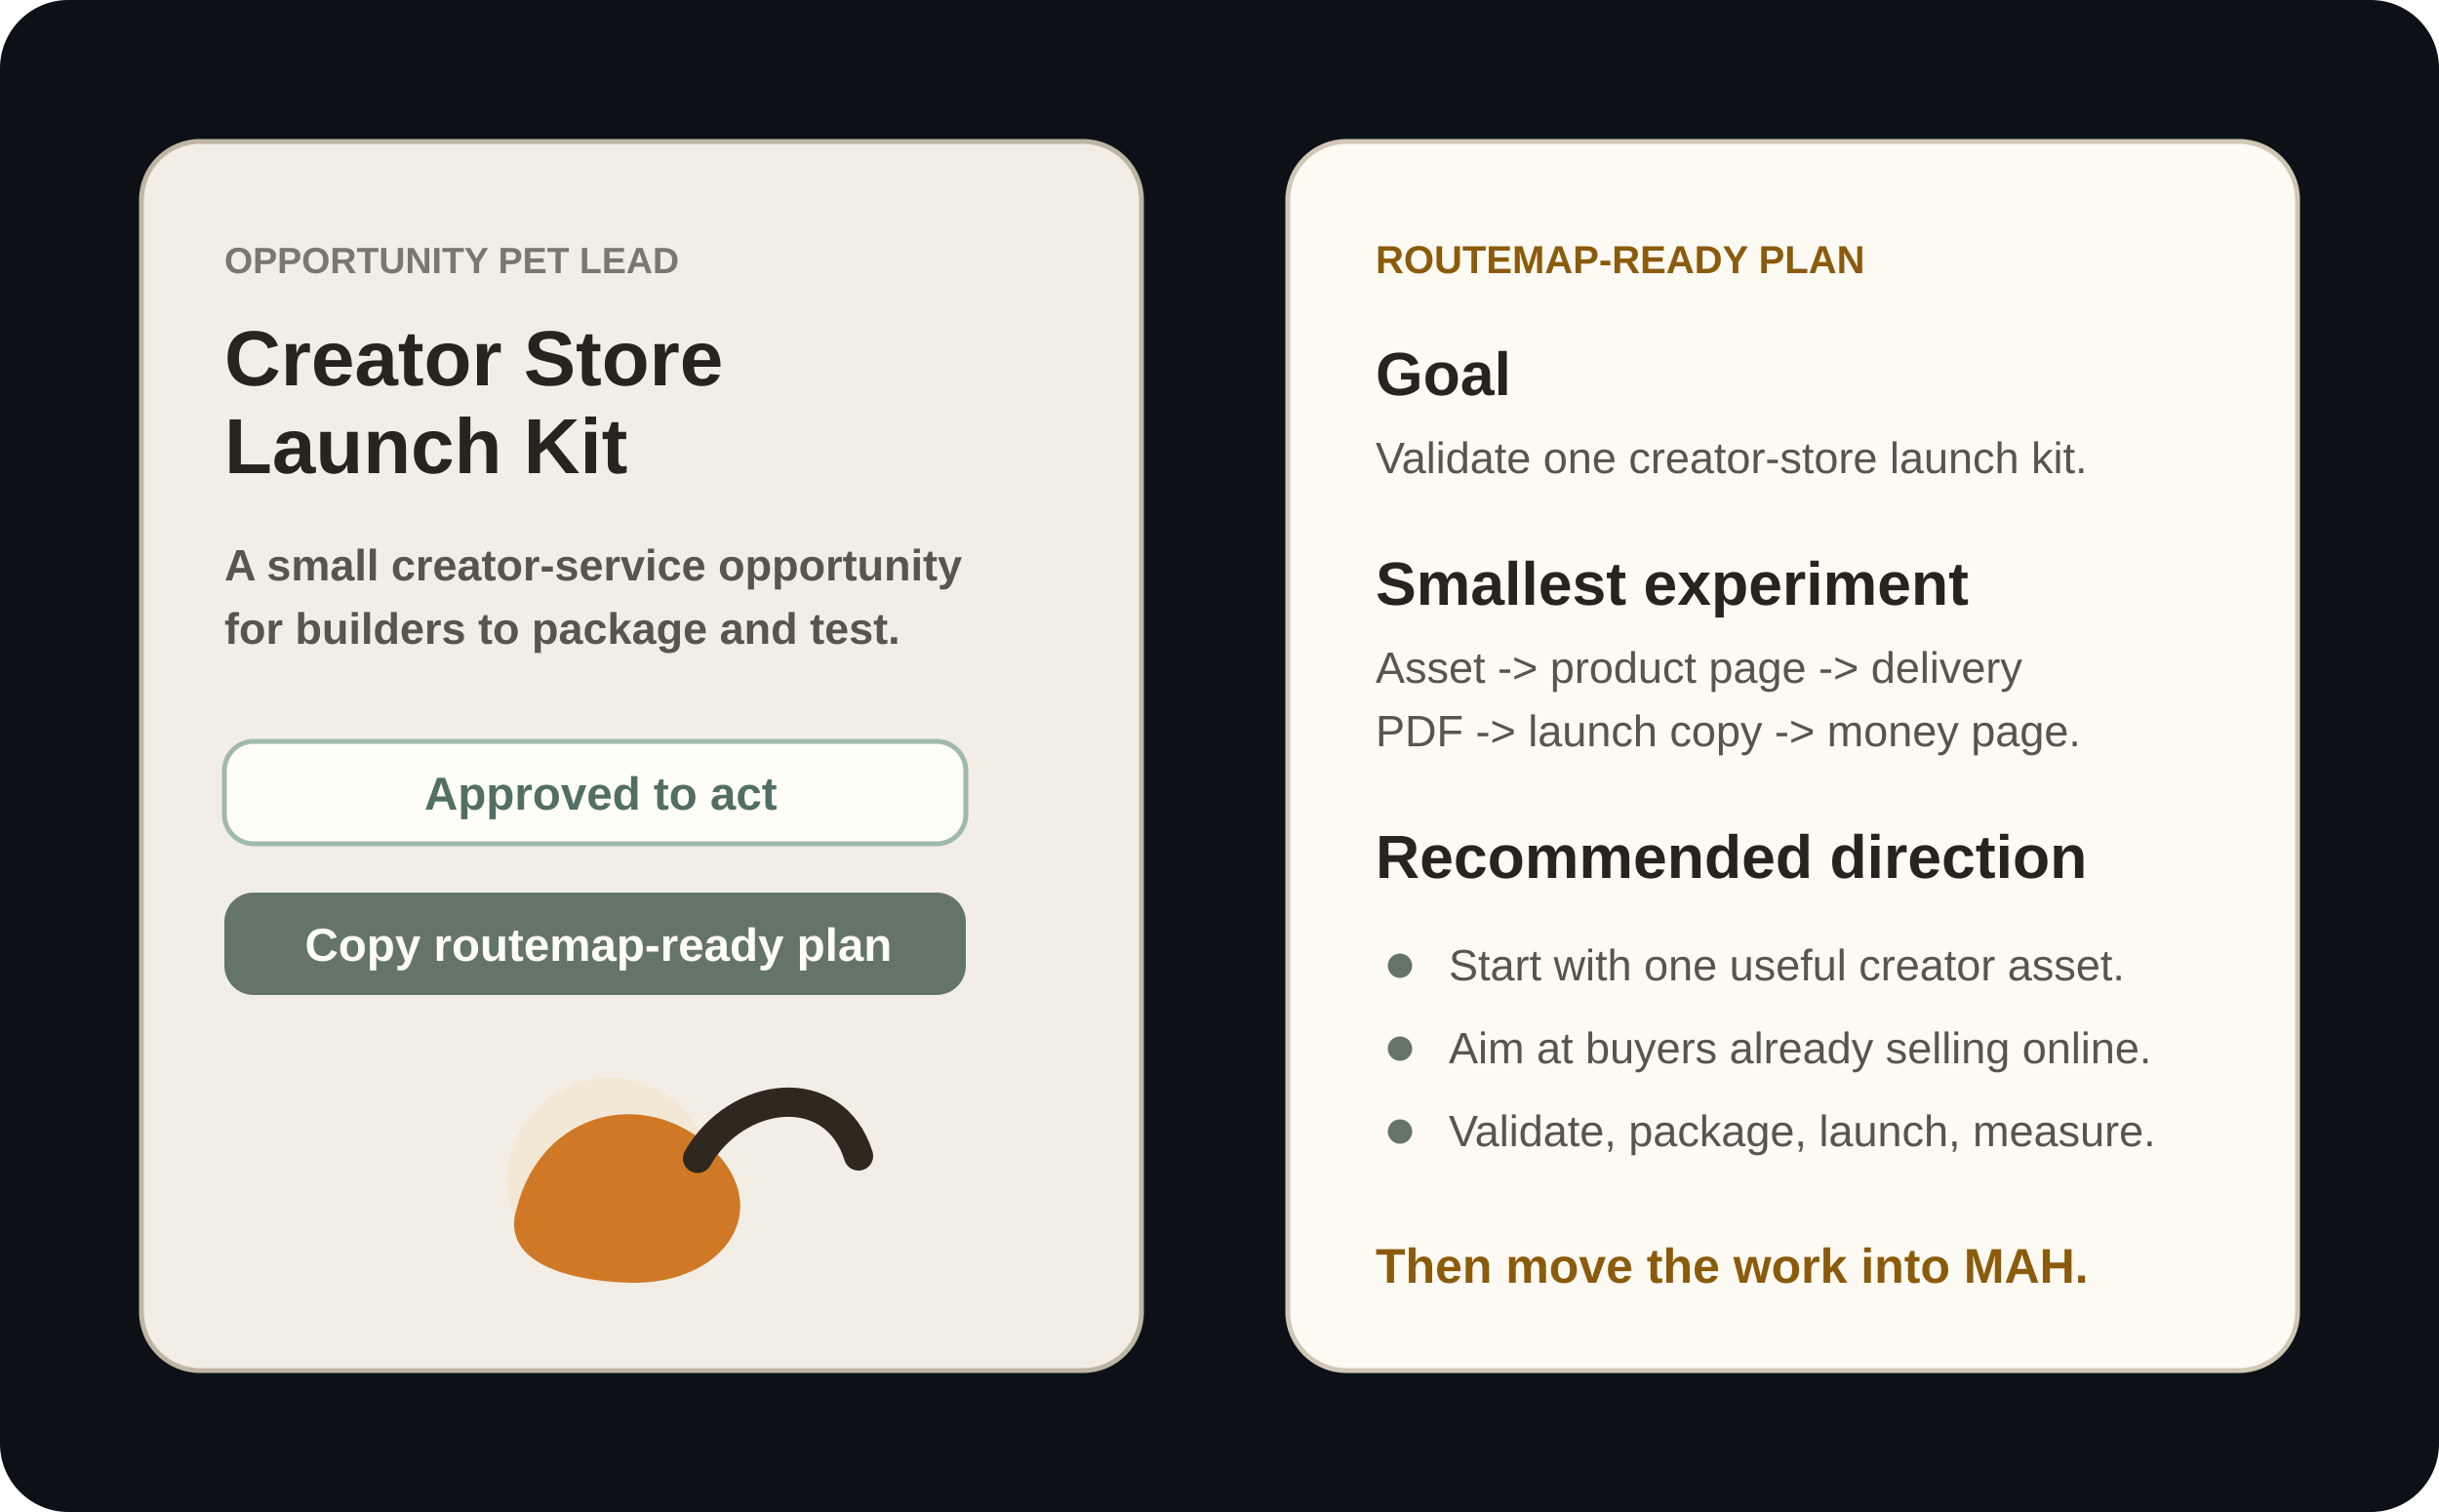
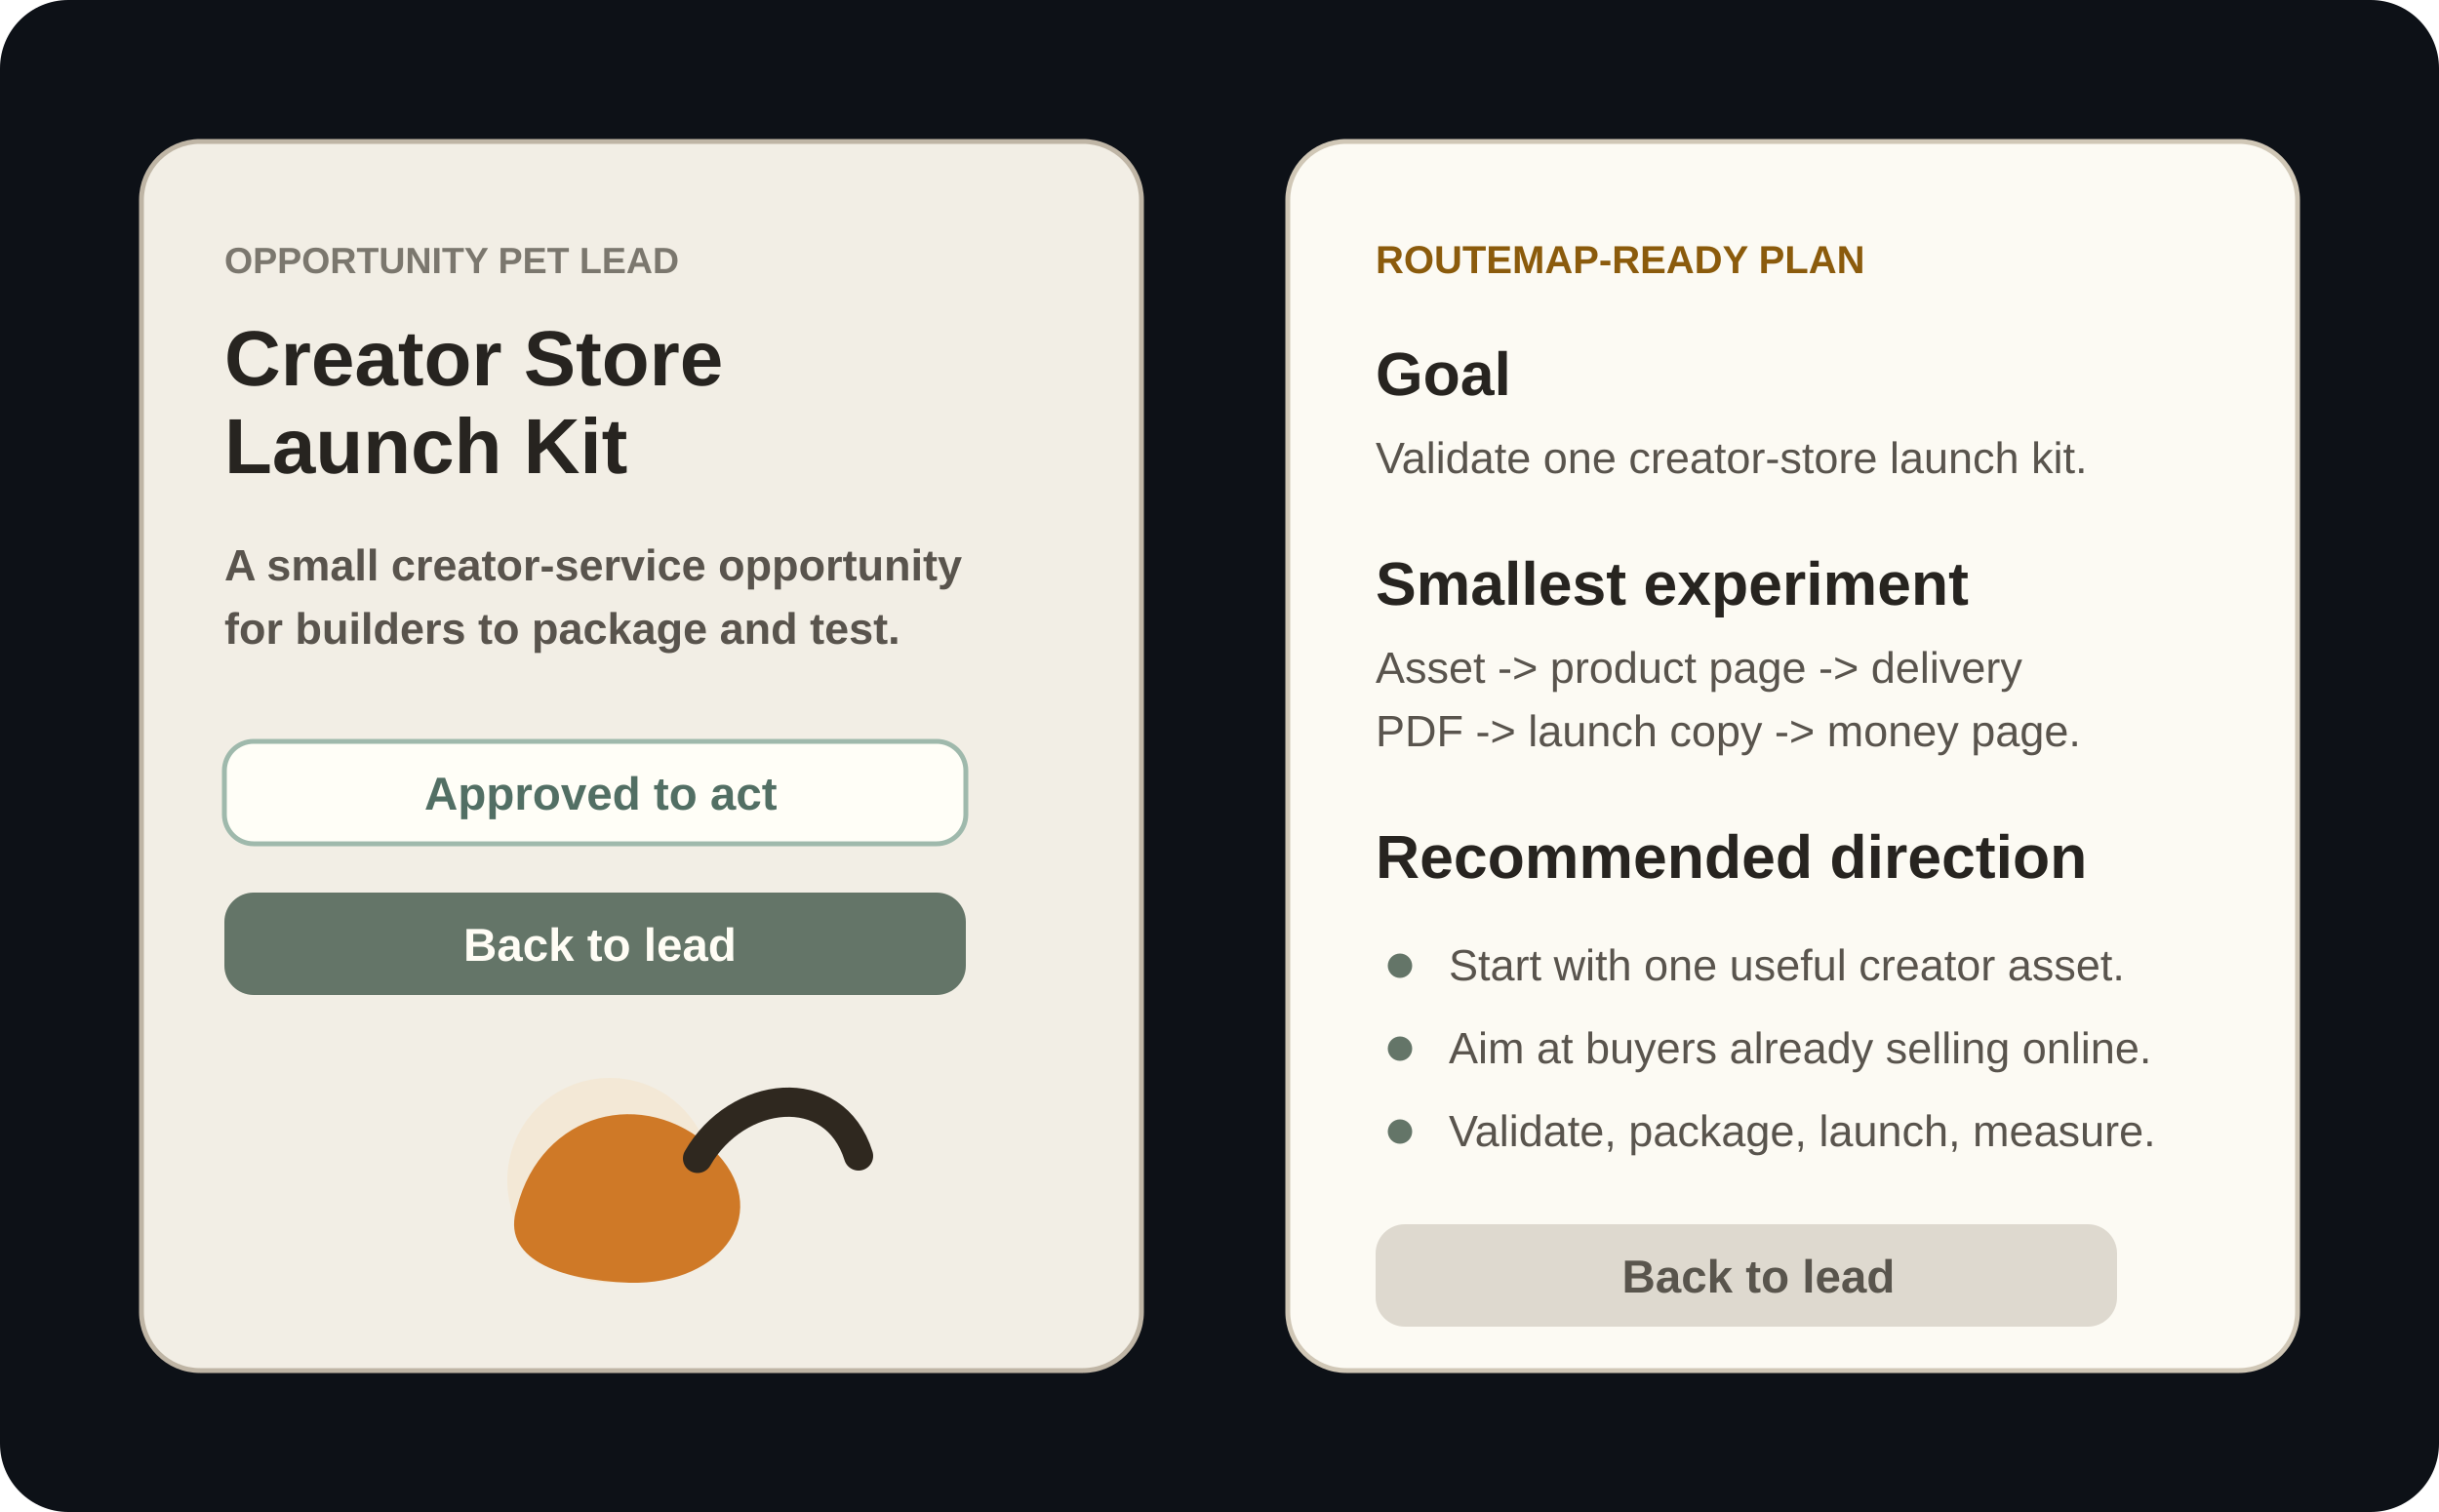
<svg xmlns="http://www.w3.org/2000/svg" width="1000" height="620" viewBox="0 0 1000 620" fill="none">
  <rect width="1000" height="620" rx="28" fill="#0D1117" />
  <rect x="58" y="58" width="410" height="504" rx="24" fill="#F2EEE5" stroke="#BFB5A5" stroke-width="2" />
  <text x="92" y="112" fill="#7B776E" font-family="Arial, sans-serif" font-size="15" font-weight="900">OPPORTUNITY PET LEAD</text>
  <text x="92" y="158" fill="#272420" font-family="Arial, sans-serif" font-size="32" font-weight="700">Creator Store</text>
  <text x="92" y="194" fill="#272420" font-family="Arial, sans-serif" font-size="32" font-weight="700">Launch Kit</text>
  <text x="92" y="238" fill="#59544D" font-family="Arial, sans-serif" font-size="18" font-weight="700">A small creator-service opportunity</text>
  <text x="92" y="264" fill="#59544D" font-family="Arial, sans-serif" font-size="18" font-weight="700">for builders to package and test.</text>
  <rect x="92" y="304" width="304" height="42" rx="12" fill="#FFFEF7" stroke="#9FB9AC" stroke-width="2" />
  <text x="174" y="332" fill="#526F64" font-family="Arial, sans-serif" font-size="19" font-weight="700">Approved to act</text>
  <rect x="92" y="366" width="304" height="42" rx="12" fill="#647568" />
-   <text x="125" y="394" fill="#FFFDF5" font-family="Arial, sans-serif" font-size="19" font-weight="700">Copy routemap-ready plan</text>
+   <text x="190" y="394" fill="#FFFDF5" font-family="Arial, sans-serif" font-size="19" font-weight="700">Back to lead</text>
  <circle cx="250" cy="484" r="42" fill="#F3E8D6" />
  <path d="M212 495 C222 456 264 445 292 471 C318 496 297 527 258 526 C229 525 205 516 212 495Z" fill="#CF7927" />
  <path d="M286 475 C302 447 342 442 352 474" stroke="#2F281F" stroke-width="12" stroke-linecap="round" />
  <rect x="528" y="58" width="414" height="504" rx="24" fill="#FCFAF3" stroke="#D0C7B6" stroke-width="2" />
  <text x="564" y="112" fill="#8B5B0C" font-family="Arial, sans-serif" font-size="16" font-weight="900">ROUTEMAP-READY PLAN</text>
  <text x="564" y="162" fill="#272420" font-family="Arial, sans-serif" font-size="25" font-weight="700">Goal</text>
  <text x="564" y="194" fill="#59544D" font-family="Arial, sans-serif" font-size="18">Validate one creator-store launch kit.</text>
  <text x="564" y="248" fill="#272420" font-family="Arial, sans-serif" font-size="25" font-weight="700">Smallest experiment</text>
  <text x="564" y="280" fill="#59544D" font-family="Arial, sans-serif" font-size="18">Asset -&gt; product page -&gt; delivery</text>
  <text x="564" y="306" fill="#59544D" font-family="Arial, sans-serif" font-size="18">PDF -&gt; launch copy -&gt; money page.</text>
  <text x="564" y="360" fill="#272420" font-family="Arial, sans-serif" font-size="25" font-weight="700">Recommended direction</text>
  <circle cx="574" cy="396" r="5" fill="#647568" />
  <text x="594" y="402" fill="#59544D" font-family="Arial, sans-serif" font-size="18">Start with one useful creator asset.</text>
  <circle cx="574" cy="430" r="5" fill="#647568" />
  <text x="594" y="436" fill="#59544D" font-family="Arial, sans-serif" font-size="18">Aim at buyers already selling online.</text>
  <circle cx="574" cy="464" r="5" fill="#647568" />
  <text x="594" y="470" fill="#59544D" font-family="Arial, sans-serif" font-size="18">Validate, package, launch, measure.</text>
-   <text x="564" y="526" fill="#8B5B0C" font-family="Arial, sans-serif" font-size="20" font-weight="700">Then move the work into MAH.</text>
+   <rect x="564" y="502" width="304" height="42" rx="12" fill="#DED9CF" />
+   <text x="665" y="530" fill="#59554D" font-family="Arial, sans-serif" font-size="19" font-weight="700">Back to lead</text>
</svg>
